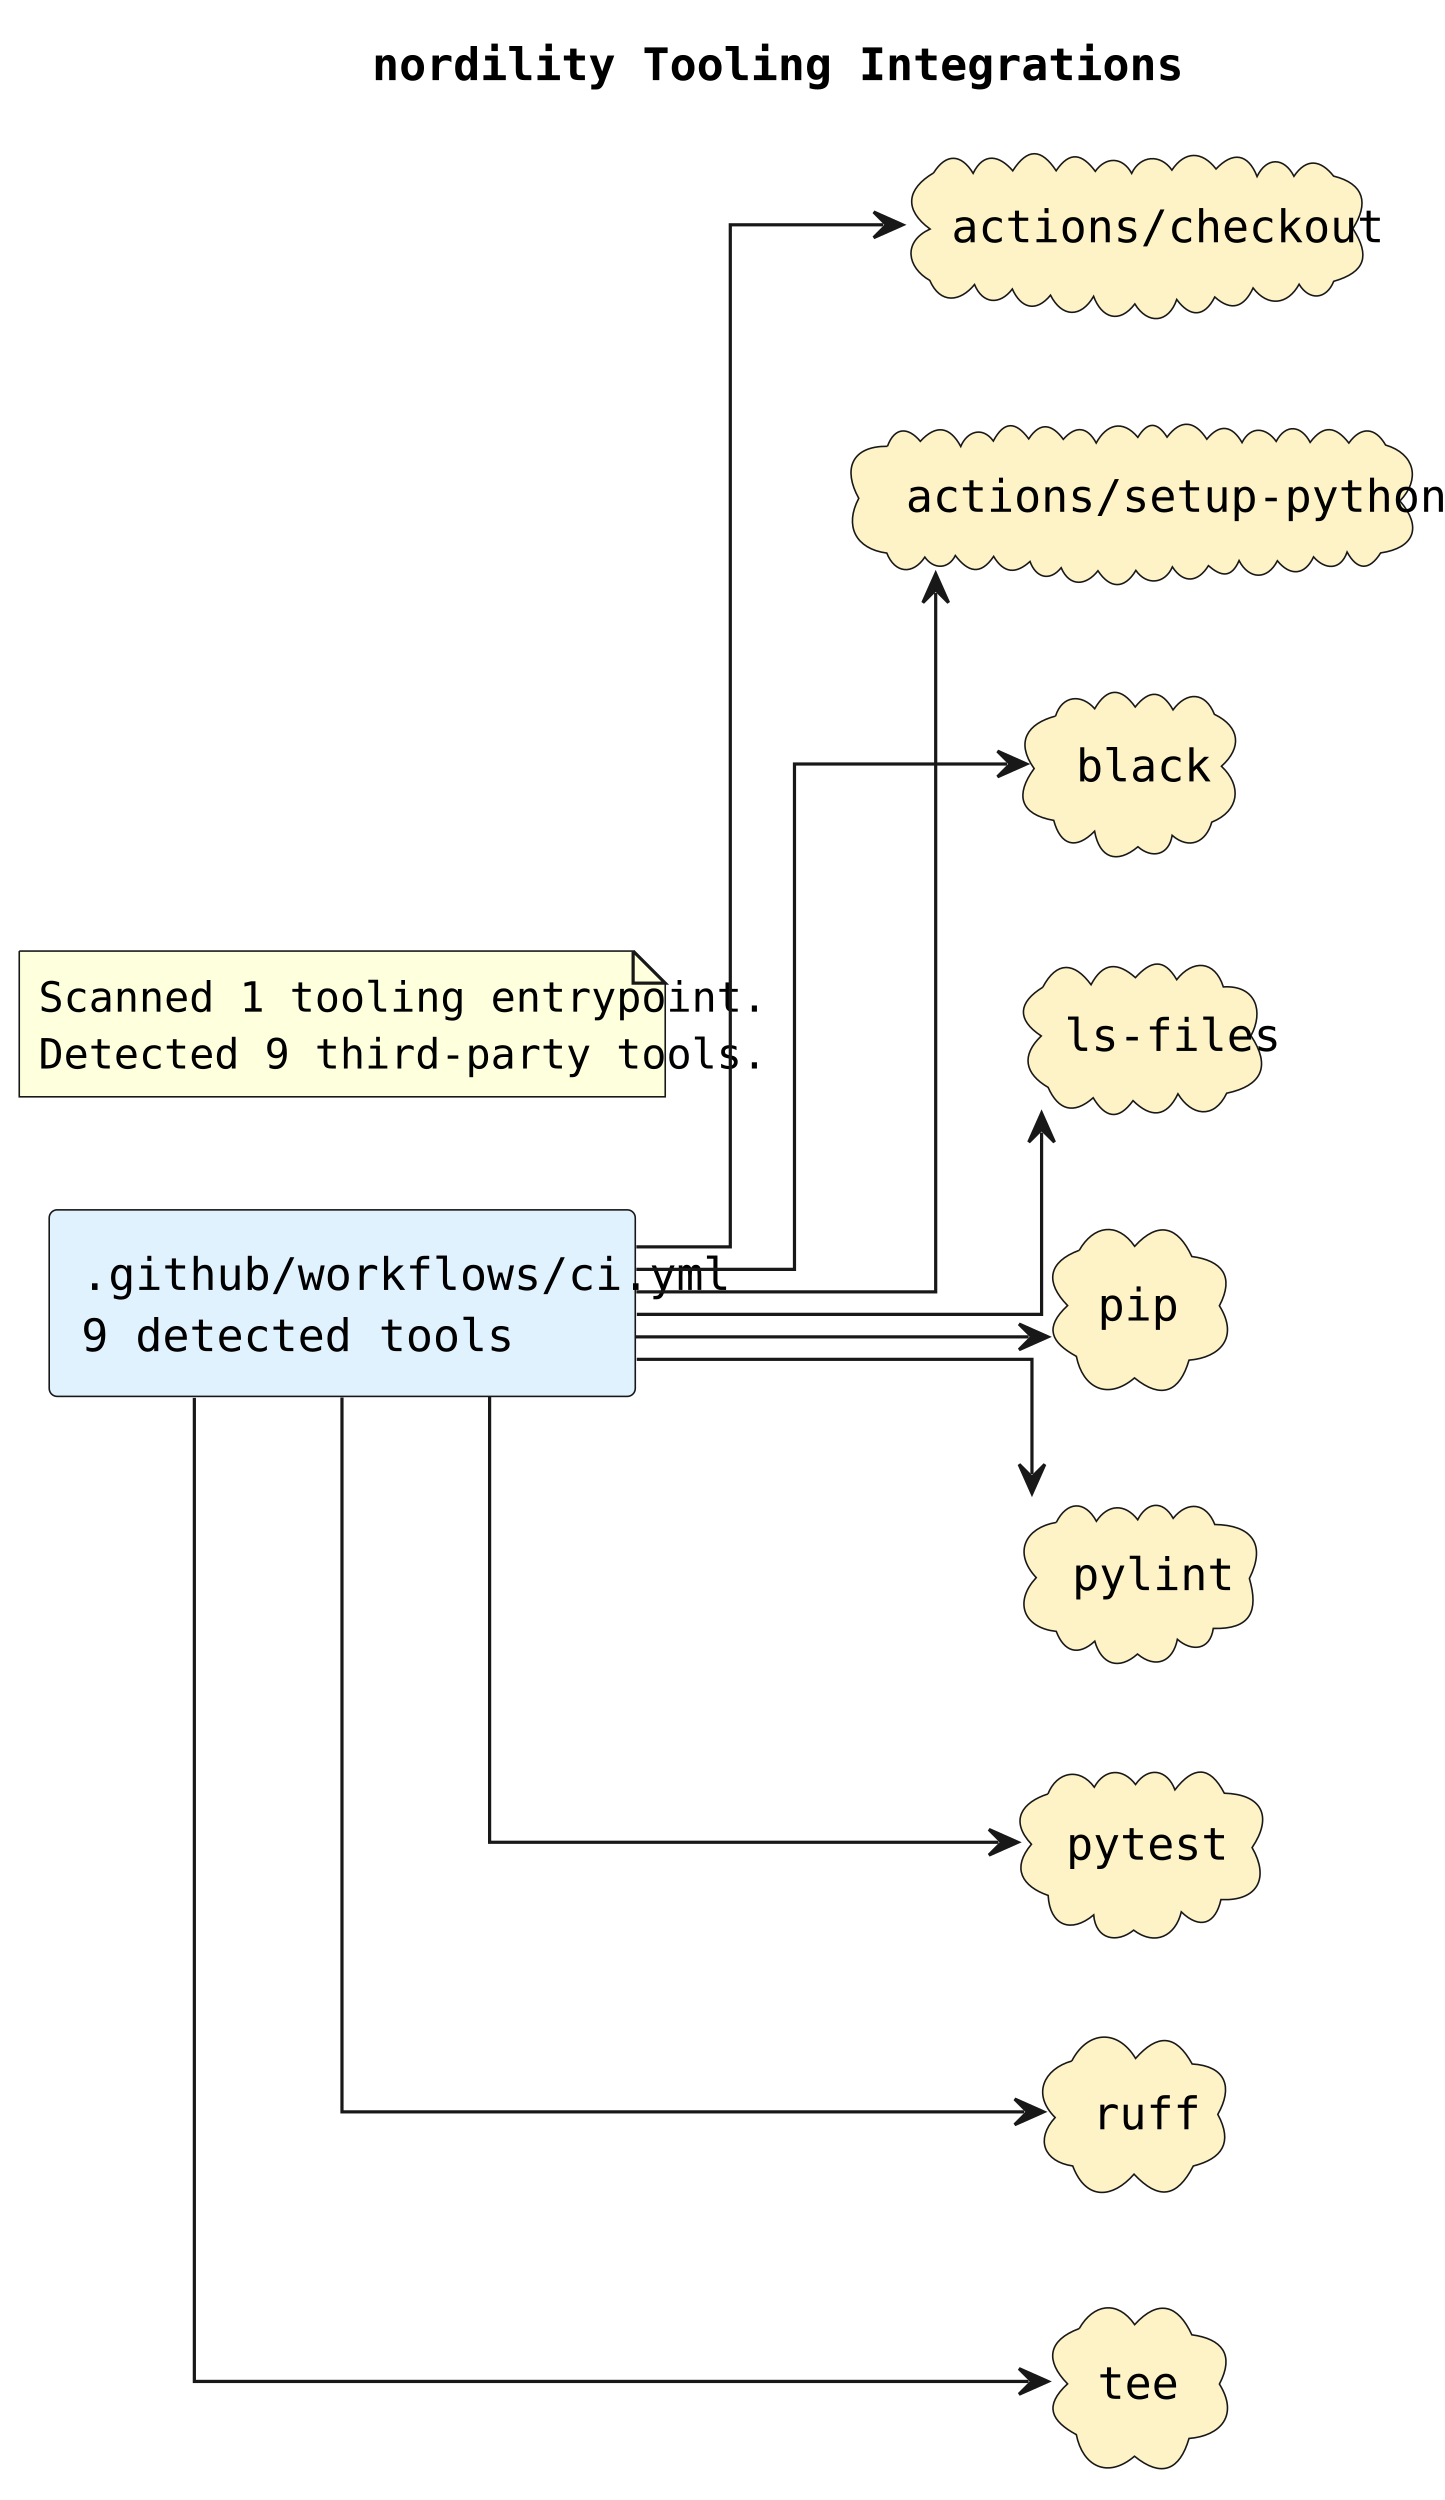
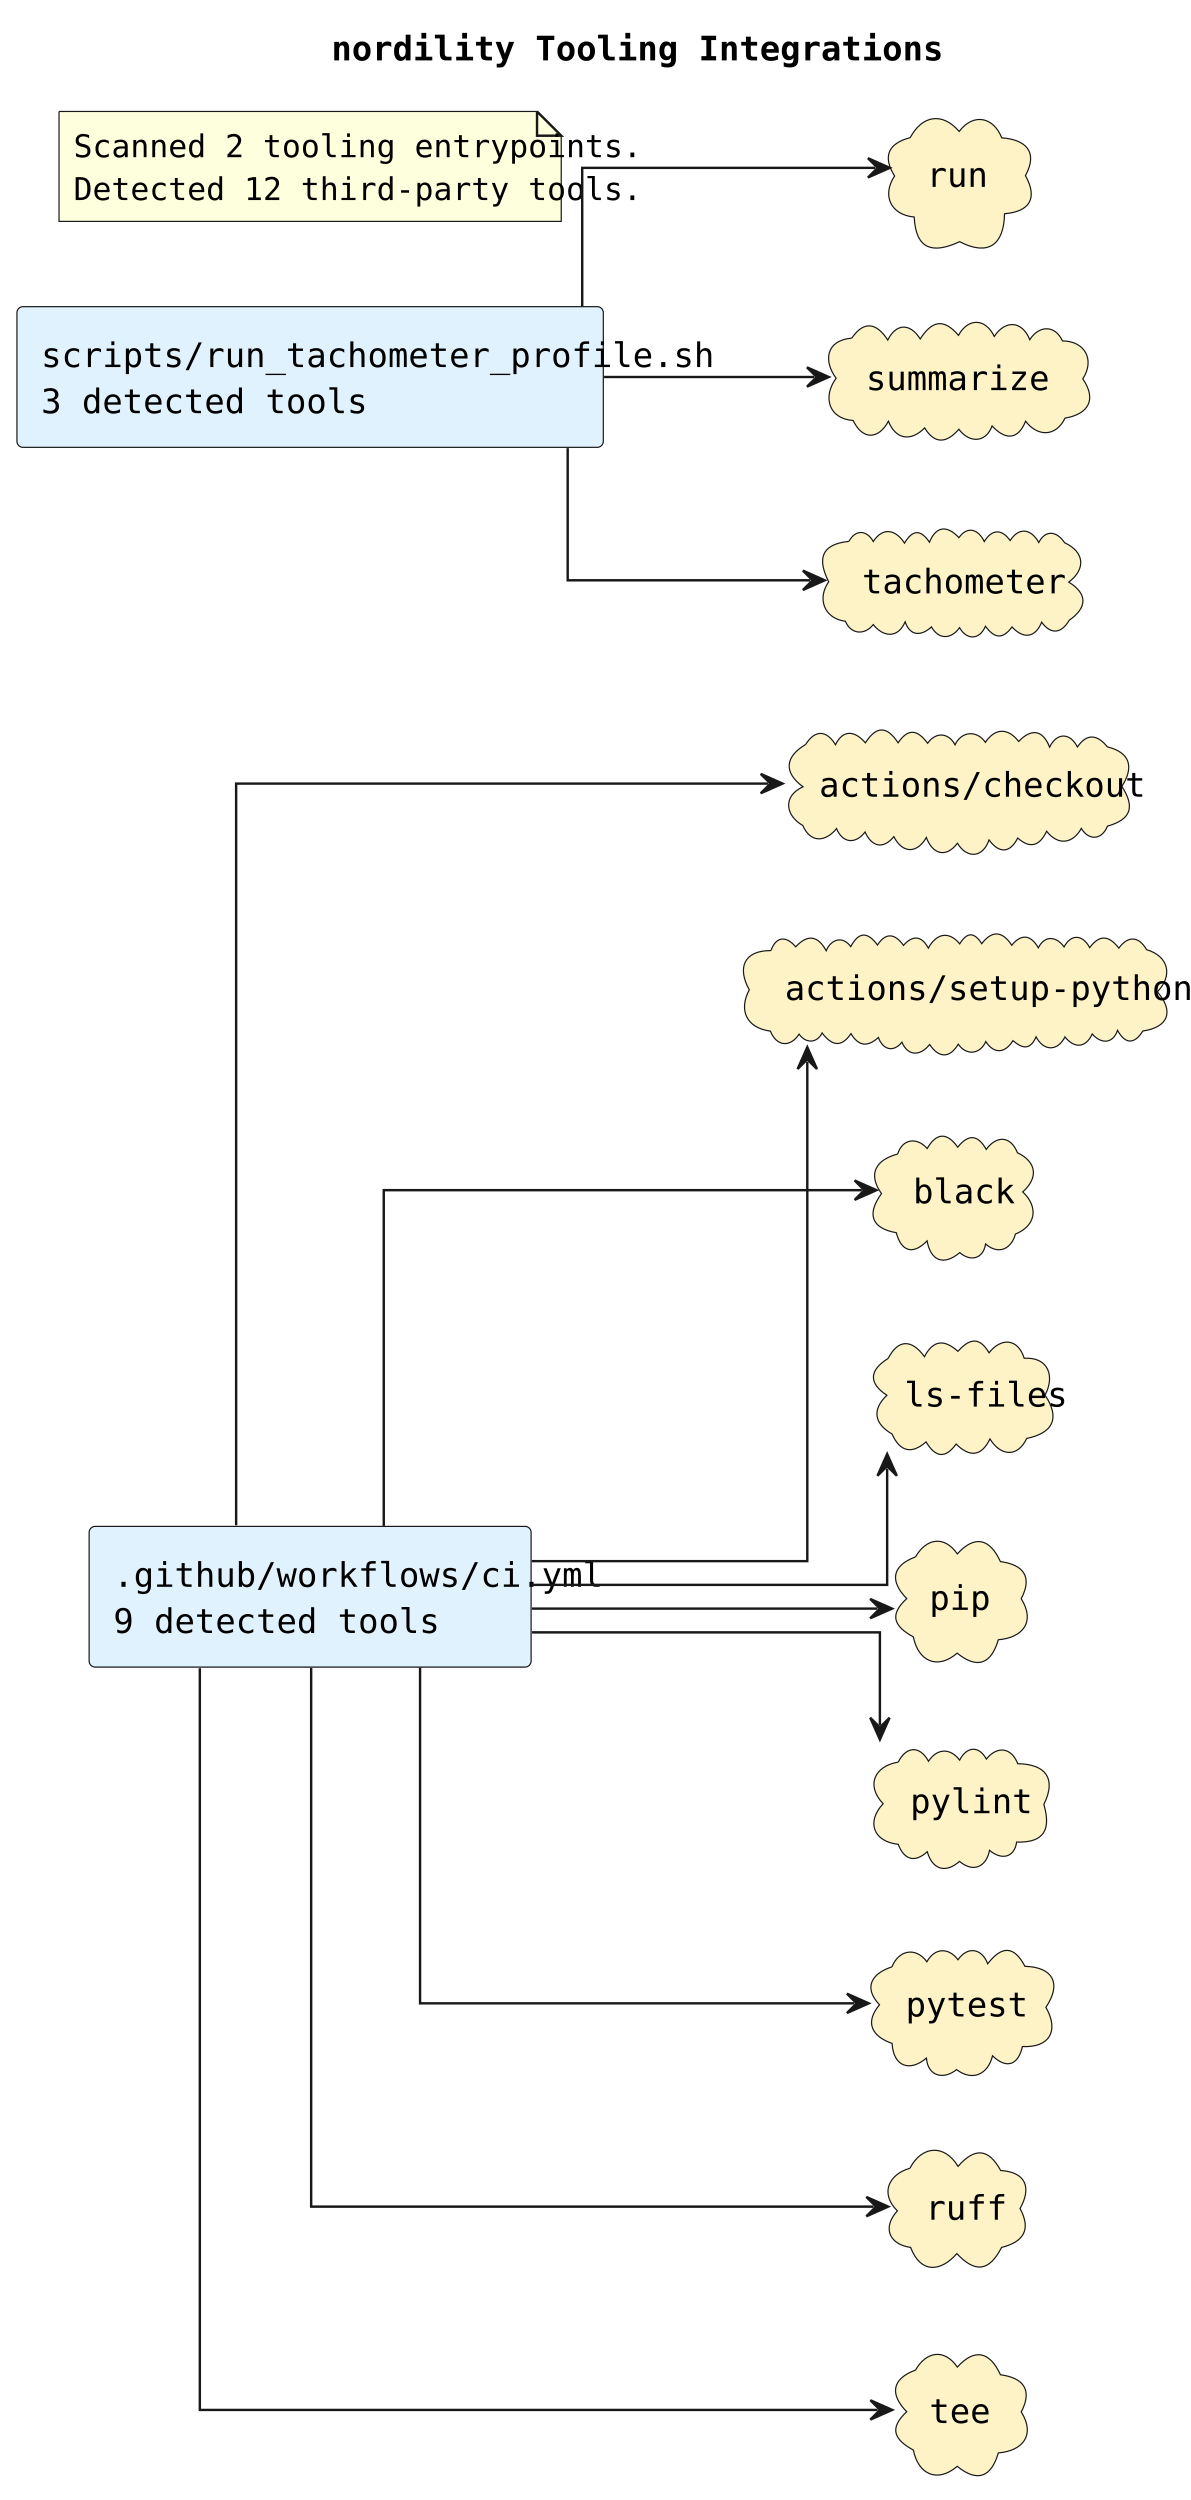
- <svg xmlns="http://www.w3.org/2000/svg" contentStyleType="text/css" data-diagram-type="DESCRIPTION" height="779px" preserveAspectRatio="none" style="width:450px;height:779px;background:#FFFFFF;" version="1.1" viewBox="0 0 450 779" width="450px" zoomAndPan="magnify">
+ <svg xmlns="http://www.w3.org/2000/svg" contentStyleType="text/css" data-diagram-type="DESCRIPTION" height="1033px" preserveAspectRatio="none" style="width:492px;height:1033px;background:#FFFFFF;" version="1.1" viewBox="0 0 492 1033" width="492px" zoomAndPan="magnify">
  <defs />
  <g>
    <g class="title" data-source-line="1">
-       <text fill="#000000" font-family="Monospace" font-size="14" font-weight="bold" lengthAdjust="spacing" textLength="204.371" x="115.934" y="24.966">nordility Tooling Integrations</text>
+       <text fill="#000000" font-family="Monospace" font-size="14" font-weight="bold" lengthAdjust="spacing" textLength="204.371" x="136.939" y="24.966">nordility Tooling Integrations</text>
    </g>
    <g class="entity" data-qualified-name="source_github_workflows_ci_yml" data-source-line="7" id="ent0002">
-       <rect fill="#E0F2FE" height="58.136" rx="2.5" ry="2.5" style="stroke:#181818;stroke-width:0.5;" width="182.623" x="15.33" y="376.985" />
-       <text fill="#000000" font-family="Monospace" font-size="14" lengthAdjust="spacing" textLength="162.623" x="25.33" y="401.95">.github/workflows/ci.yml</text>
-       <text fill="#000000" font-family="Monospace" font-size="14" lengthAdjust="spacing" textLength="105.336" x="25.33" y="421.018">9 detected tools</text>
+       <rect fill="#E0F2FE" height="58.136" rx="2.5" ry="2.5" style="stroke:#181818;stroke-width:0.5;" width="182.623" x="36.83" y="630.708" />
+       <text fill="#000000" font-family="Monospace" font-size="14" lengthAdjust="spacing" textLength="162.623" x="46.83" y="655.674">.github/workflows/ci.yml</text>
+       <text fill="#000000" font-family="Monospace" font-size="14" lengthAdjust="spacing" textLength="105.336" x="46.83" y="674.742">9 detected tools</text>
    </g>
-     <g class="entity" data-qualified-name="tool_actions_checkout" data-source-line="8" id="ent0003">
-       <path d="M290.902,53.88 C294.754,47.721 299.497,47.862 303.226,54.003 C306.532,47.24 311.533,48.489 315.572,53.215 C320.192,46.068 324.453,46.193 329.094,53.196 C333.369,46.912 337.201,47.9 341.297,53.381 C344.629,48.695 349.842,48.849 352.623,54.015 C355.321,48.357 361.587,47.865 365.164,52.993 C369.244,46.955 374.542,47.015 378.915,52.647 C384.09,47.211 388.851,47.712 391.702,54.985 C394.673,48.861 400.153,48.945 403.192,54.921 C407.16,49.087 411.544,49.844 415.554,54.874 C425.236,57.284 426.546,63.443 421.548,71.232 C426.993,79.689 425.528,84.792 415.585,87.665 C413.337,93.337 407.977,93.808 404.801,88.584 C401.214,95.094 395.052,95.683 390.461,89.74 C387.728,95.643 383.757,97.258 378.527,92.547 C375.246,99.051 370.75,98.876 366.67,93.334 C364.142,100.773 357.624,101.24 353.616,94.718 C348.713,101.116 343.254,99.04 340.767,92.346 C336.831,99.124 330.909,98.969 327.338,91.99 C322.803,97.508 318.115,96.029 315.442,90.062 C311.564,95.18 306.205,94.802 303.661,88.666 C299.2,94.129 292.979,94.865 289.717,87.375 C282.619,83.324 281.218,75.341 289.799,71.369 C281.556,65.341 282.503,58.859 290.902,53.88" fill="#FEF3C7" style="stroke:#181818;stroke-width:0.5;" />
-       <text fill="#000000" font-family="Monospace" font-size="14" lengthAdjust="spacing" textLength="111.916" x="296.47" y="75.481">actions/checkout</text>
+     <g class="entity" data-qualified-name="source_scripts_run_tachometer_profile_sh" data-source-line="8" id="ent0003">
+       <rect fill="#E0F2FE" height="58.136" rx="2.5" ry="2.5" style="stroke:#181818;stroke-width:0.5;" width="242.291" x="7" y="126.708" />
+       <text fill="#000000" font-family="Monospace" font-size="14" lengthAdjust="spacing" textLength="222.291" x="17" y="151.674">scripts/run_tachometer_profile.sh</text>
+       <text fill="#000000" font-family="Monospace" font-size="14" lengthAdjust="spacing" textLength="105.336" x="17" y="170.742">3 detected tools</text>
    </g>
-     <g class="entity" data-qualified-name="tool_actions_setup_python" data-source-line="9" id="ent0004">
-       <path d="M276.529,139.065 C278.742,133.01 282.955,132.949 286.774,137.516 C291.638,132.186 295.977,132.835 299.37,139.112 C301.266,134.523 306.064,132.669 309.52,137.416 C312.879,131.124 316.487,131.231 320.555,136.754 C324.135,131.268 327.873,132.166 331.323,136.892 C335.161,132.55 338.8,132.879 341.576,138.038 C344.751,132.234 349.808,130.581 354.55,136.27 C357.596,131.299 360.534,131.358 363.655,136.201 C367.988,130.458 372.316,131.099 376.045,136.851 C380.088,131.914 383.957,132.578 387.019,137.901 C389.787,132.528 394.55,133.204 397.66,137.527 C400.71,131.883 405.512,132.598 408.243,137.838 C412.467,132.195 416.267,132.879 420.304,138.048 C424.095,132.777 428.547,133.091 431.748,138.671 C440.893,141.373 442.724,149.396 436.204,156.102 C443.239,164.197 440.792,170.735 430.201,172.299 C426.719,177.89 422.941,177.818 419.757,172.026 C417.712,177.902 412.773,177.525 409.306,173.532 C406.559,179.394 401.931,179.546 398.034,174.749 C394.913,180.864 389.163,180.6 386.094,174.697 C383.671,180.263 380.442,179.642 376.543,176.274 C373.389,181.407 368.829,182.043 365.317,176.655 C362.942,182.037 357.282,182.511 353.933,177.749 C350.352,183.772 345.808,183.446 342.121,177.857 C338.546,182.435 333.353,183.124 330.657,176.923 C327.007,181.407 322.702,179.895 320.955,174.962 C316.503,178.993 312.772,178.657 309.618,173.381 C305.482,179.49 301.568,178.186 297.688,173.107 C295.461,177.533 290.832,177.4 288.179,173.6 C284.405,179.275 278.825,178.662 276.326,172.34 C266.589,171.054 263.019,163.886 267.591,155.276 C262.628,146.359 265.157,138.975 276.529,139.065" fill="#FEF3C7" style="stroke:#181818;stroke-width:0.5;" />
-       <text fill="#000000" font-family="Monospace" font-size="14" lengthAdjust="spacing" textLength="140.28" x="282.28" y="159.481">actions/setup-python</text>
+     <g class="entity" data-qualified-name="tool_actions_checkout" data-source-line="9" id="ent0004">
+       <path d="M332.902,307.604 C336.754,301.445 341.497,301.585 345.226,307.726 C348.532,300.963 353.533,302.212 357.572,306.939 C362.192,299.791 366.453,299.916 371.094,306.919 C375.369,300.636 379.201,301.624 383.297,307.104 C386.629,302.419 391.842,302.572 394.623,307.738 C397.321,302.08 403.587,301.589 407.164,306.716 C411.244,300.679 416.542,300.738 420.915,306.37 C426.09,300.935 430.851,301.435 433.702,308.709 C436.673,302.584 442.153,302.669 445.192,308.644 C449.16,302.811 453.544,303.568 457.554,308.597 C467.236,311.007 468.546,317.167 463.548,324.955 C468.993,333.412 467.528,338.515 457.585,341.389 C455.337,347.06 449.977,347.531 446.801,342.307 C443.214,348.817 437.052,349.407 432.461,343.464 C429.728,349.366 425.757,350.981 420.527,346.271 C417.246,352.775 412.75,352.599 408.67,347.057 C406.142,354.497 399.624,354.963 395.616,348.441 C390.713,354.839 385.254,352.763 382.767,346.07 C378.831,352.848 372.909,352.692 369.338,345.713 C364.803,351.231 360.115,349.753 357.442,343.786 C353.564,348.903 348.205,348.525 345.661,342.39 C341.2,347.853 334.979,348.589 331.717,341.099 C324.619,337.047 323.218,329.064 331.799,325.093 C323.556,319.065 324.503,312.582 332.902,307.604" fill="#FEF3C7" style="stroke:#181818;stroke-width:0.5;" />
+       <text fill="#000000" font-family="Monospace" font-size="14" lengthAdjust="spacing" textLength="111.916" x="338.47" y="329.204">actions/checkout</text>
    </g>
-     <g class="entity" data-qualified-name="tool_black" data-source-line="10" id="ent0005">
-       <path d="M328.911,223.13 C330.933,216.636 336.978,216.116 341.107,220.838 C344.978,214.213 349.305,214.067 353.732,220.291 C358.142,214.796 361.992,215.013 365.516,221.185 C369.761,215.427 375.554,215.47 378.409,222.578 C386.402,226.44 387.123,232.941 380.6,238.767 C387.112,244.885 386.231,252.696 377.582,256.186 C375.855,262.423 370.596,264.927 365.245,260.302 C364.249,266.559 358.937,267.666 354.584,263.857 C348.039,269.344 342.623,267.467 341.071,259.017 C335.276,264.918 330.473,263.529 328.344,255.635 C317.724,253.76 316.238,247.642 322.235,239.483 C316.318,231.157 320.111,225.447 328.911,223.13" fill="#FEF3C7" style="stroke:#181818;stroke-width:0.5;" />
-       <text fill="#000000" font-family="Monospace" font-size="14" lengthAdjust="spacing" textLength="34.272" x="335.29" y="243.481">black</text>
+     <g class="entity" data-qualified-name="tool_actions_setup_python" data-source-line="10" id="ent0005">
+       <path d="M318.539,392.789 C320.752,386.734 324.965,386.672 328.784,391.24 C333.648,385.91 337.987,386.559 341.38,392.836 C343.276,388.246 348.074,386.392 351.53,391.14 C354.889,384.847 358.497,384.954 362.565,390.478 C366.145,384.991 369.883,385.889 373.333,390.615 C377.171,386.274 380.81,386.602 383.586,391.762 C386.761,385.957 391.818,384.305 396.56,389.994 C399.606,385.023 402.544,385.081 405.665,389.924 C409.998,384.181 414.326,384.822 418.055,390.575 C422.098,385.637 425.967,386.301 429.029,391.624 C431.797,386.251 436.56,386.928 439.67,391.25 C442.72,385.606 447.522,386.321 450.252,391.561 C454.477,385.919 458.277,386.602 462.314,391.771 C466.105,386.501 470.557,386.814 473.758,392.394 C482.903,395.096 484.734,403.119 478.214,409.825 C485.249,417.921 482.802,424.459 472.211,426.023 C468.729,431.613 464.951,431.541 461.767,425.75 C459.722,431.625 454.783,431.249 451.316,427.255 C448.569,433.118 443.941,433.269 440.044,428.472 C436.923,434.588 431.173,434.323 428.104,428.42 C425.68,433.986 422.452,433.365 418.553,429.997 C415.399,435.13 410.839,435.766 407.327,430.379 C404.952,435.761 399.292,436.235 395.943,431.472 C392.362,437.496 387.818,437.169 384.131,431.58 C380.556,436.159 375.363,436.848 372.667,430.646 C369.017,435.13 364.712,433.619 362.965,428.686 C358.513,432.716 354.782,432.38 351.628,427.105 C347.492,433.214 343.578,431.91 339.698,426.831 C337.471,431.257 332.842,431.123 330.189,427.323 C326.415,432.999 320.835,432.385 318.336,426.063 C308.599,424.777 305.029,417.61 309.601,408.999 C304.639,400.083 307.167,392.698 318.539,392.789" fill="#FEF3C7" style="stroke:#181818;stroke-width:0.5;" />
+       <text fill="#000000" font-family="Monospace" font-size="14" lengthAdjust="spacing" textLength="140.28" x="324.29" y="413.204">actions/setup-python</text>
    </g>
-     <g class="entity" data-qualified-name="tool_ls_files" data-source-line="11" id="ent0006">
-       <path d="M324.92,307.636 C329.301,299.338 334.76,299.756 339.966,306.828 C343.683,299.864 348.174,299.64 353.795,304.623 C358.497,299.514 362.551,298.267 366.662,305.253 C371.607,298.948 378.543,299.112 381.195,307.518 C391.452,306.913 393.863,315.224 389.796,322.721 C396.157,332.302 393.158,338.353 382.237,340.647 C378.273,348.952 371.209,347.666 367.046,340.846 C363.446,348.283 358.6,348.411 353.052,342.964 C348.421,349.384 344.365,348.268 340.638,342.074 C334.555,347.419 329.769,345.97 326.584,338.816 C319.284,334.563 318.124,328.876 324.449,322.806 C316.615,317.669 317.337,312.294 324.92,307.636" fill="#FEF3C7" style="stroke:#181818;stroke-width:0.5;" />
-       <text fill="#000000" font-family="Monospace" font-size="14" lengthAdjust="spacing" textLength="41.468" x="331.69" y="327.481">ls-files</text>
+     <g class="entity" data-qualified-name="tool_black" data-source-line="11" id="ent0006">
+       <path d="M370.911,476.853 C372.933,470.359 378.978,469.839 383.107,474.561 C386.978,467.936 391.305,467.791 395.732,474.014 C400.142,468.519 403.992,468.736 407.516,474.909 C411.761,469.15 417.554,469.194 420.409,476.302 C428.402,480.163 429.123,486.665 422.6,492.491 C429.112,498.608 428.231,506.419 419.582,509.909 C417.855,516.146 412.596,518.65 407.245,514.025 C406.249,520.283 400.937,521.389 396.584,517.581 C390.039,523.067 384.623,521.19 383.071,512.74 C377.276,518.641 372.473,517.253 370.344,509.358 C359.724,507.483 358.238,501.366 364.235,493.206 C358.318,484.88 362.111,479.171 370.911,476.853" fill="#FEF3C7" style="stroke:#181818;stroke-width:0.5;" />
+       <text fill="#000000" font-family="Monospace" font-size="14" lengthAdjust="spacing" textLength="34.272" x="377.29" y="497.204">black</text>
    </g>
-     <g class="entity" data-qualified-name="tool_pip" data-source-line="12" id="ent0007">
-       <path d="M336.301,389.583 C340.646,381.955 348.111,380.493 353.565,388.345 C360.973,380.231 367.082,382.179 371.37,391.526 C380.742,392.778 384.802,397.671 379.967,406.878 C386.058,416.605 380.384,423.029 370.496,423.826 C367.586,433.802 361.895,436.169 353.513,429.364 C345.197,436.476 337.383,432.573 335.395,422.638 C327.582,418.36 325.15,413.738 332.659,406.811 C325.591,399.592 326.476,393.229 336.301,389.583" fill="#FEF3C7" style="stroke:#181818;stroke-width:0.5;" />
-       <text fill="#000000" font-family="Monospace" font-size="14" lengthAdjust="spacing" textLength="20.832" x="342.01" y="411.481">pip</text>
+     <g class="entity" data-qualified-name="tool_ls_files" data-source-line="12" id="ent0007">
+       <path d="M366.93,561.359 C371.311,553.062 376.771,553.479 381.976,560.551 C385.692,553.587 390.184,553.363 395.805,558.347 C400.507,553.238 404.561,551.991 408.672,558.976 C413.617,552.671 420.553,552.835 423.205,561.241 C433.462,560.636 435.873,568.947 431.806,576.445 C438.167,586.025 435.168,592.077 424.247,594.37 C420.283,602.675 413.219,601.389 409.055,594.57 C405.456,602.006 400.61,602.134 395.062,596.687 C390.43,603.108 386.375,601.991 382.648,595.797 C376.565,601.142 371.779,599.693 368.594,592.539 C361.294,588.286 360.134,582.599 366.459,576.529 C358.625,571.392 359.346,566.018 366.93,561.359" fill="#FEF3C7" style="stroke:#181818;stroke-width:0.5;" />
+       <text fill="#000000" font-family="Monospace" font-size="14" lengthAdjust="spacing" textLength="41.468" x="373.7" y="581.204">ls-files</text>
    </g>
-     <g class="entity" data-qualified-name="tool_pylint" data-source-line="13" id="ent0008">
-       <path d="M329.137,474.381 C332.391,467.829 337.995,467.358 341.638,474.013 C345.237,468.663 350.534,468.383 354.51,473.55 C357.318,468.084 362.294,467.251 365.56,473.103 C370.049,467.582 375.878,468.236 378.529,475.037 C389.859,475.201 394.724,480.962 389.31,491.858 C392.272,502.07 389.702,507.757 378.066,507.425 C377.05,514.441 371.177,514.648 366.875,510.813 C365.485,517.781 360.173,520.17 354.448,515.405 C348.604,520.572 343.23,518.689 341.132,511.4 C335.919,516.198 331.525,514.65 329.136,508.349 C318.889,507.236 315.823,499.15 322.89,491.587 C315.584,483.795 319.467,476.009 329.137,474.381" fill="#FEF3C7" style="stroke:#181818;stroke-width:0.5;" />
-       <text fill="#000000" font-family="Monospace" font-size="14" lengthAdjust="spacing" textLength="36.68" x="334.08" y="495.481">pylint</text>
+     <g class="entity" data-qualified-name="tool_pip" data-source-line="13" id="ent0008">
+       <path d="M378.301,643.307 C382.646,635.679 390.111,634.216 395.565,642.069 C402.973,633.955 409.082,635.902 413.37,645.249 C422.742,646.501 426.802,651.394 421.967,660.601 C428.058,670.328 422.384,676.752 412.496,677.55 C409.586,687.525 403.895,689.893 395.513,683.087 C387.197,690.2 379.383,686.297 377.395,676.362 C369.582,672.083 367.15,667.461 374.659,660.534 C367.591,653.316 368.476,646.953 378.301,643.307" fill="#FEF3C7" style="stroke:#181818;stroke-width:0.5;" />
+       <text fill="#000000" font-family="Monospace" font-size="14" lengthAdjust="spacing" textLength="20.832" x="384.01" y="665.204">pip</text>
    </g>
-     <g class="entity" data-qualified-name="tool_pytest" data-source-line="14" id="ent0009">
-       <path d="M326.539,559 C329.255,552.122 336.312,550.518 340.977,556.872 C344.207,551.083 349.894,550.842 353.832,556.044 C357.859,550.274 363.72,551.354 366.109,557.703 C371.797,550.359 376.916,549.973 381.494,558.761 C393.277,559.092 396.712,566.01 390.151,575.711 C395.675,585.281 391.825,592.462 380.449,591.912 C378.743,599.554 373.919,601.363 368.098,595.745 C366.271,603.344 359.915,606.468 353.247,601.439 C348.062,605.661 341.422,604.421 340.785,596.696 C333.687,602.655 327.123,599.999 326.601,590.616 C318.493,587.823 315.058,582.17 321.397,574.664 C314.398,567.206 318.571,561.545 326.539,559" fill="#FEF3C7" style="stroke:#181818;stroke-width:0.5;" />
-       <text fill="#000000" font-family="Monospace" font-size="14" lengthAdjust="spacing" textLength="40.46" x="332.19" y="579.481">pytest</text>
+     <g class="entity" data-qualified-name="tool_pylint" data-source-line="14" id="ent0009">
+       <path d="M371.147,728.105 C374.401,721.552 380.005,721.081 383.648,727.736 C387.247,722.387 392.544,722.106 396.521,727.273 C399.329,721.808 404.304,720.975 407.57,726.826 C412.059,721.305 417.888,721.96 420.538,728.76 C431.869,728.924 436.734,734.685 431.32,745.582 C434.282,755.794 431.712,761.481 420.076,761.148 C419.06,768.164 413.187,768.371 408.885,764.537 C407.495,771.504 402.183,773.894 396.458,769.128 C390.614,774.295 385.24,772.413 383.142,765.124 C377.929,769.922 373.535,768.374 371.146,762.072 C360.899,760.959 357.833,752.874 364.9,745.31 C357.594,737.518 361.477,729.732 371.147,728.105" fill="#FEF3C7" style="stroke:#181818;stroke-width:0.5;" />
+       <text fill="#000000" font-family="Monospace" font-size="14" lengthAdjust="spacing" textLength="36.68" x="376.09" y="749.204">pylint</text>
    </g>
-     <g class="entity" data-qualified-name="tool_ruff" data-source-line="15" id="ent0010">
-       <path d="M333.973,642.202 C338.843,632.803 348.226,632.07 353.846,641.406 C360.655,633.713 366.337,633.748 371.475,643.13 C382.031,643.78 384.282,650.374 379.466,658.841 C384.243,667.671 380.84,672.635 371.834,674.924 C366.691,684.879 361.001,685.582 353.363,677.475 C346.714,685.065 338.428,685.864 334.262,674.916 C325.258,673.609 322.536,666.65 328.779,659.809 C321.459,652.578 325.225,644.693 333.973,642.202" fill="#FEF3C7" style="stroke:#181818;stroke-width:0.5;" />
-       <text fill="#000000" font-family="Monospace" font-size="14" lengthAdjust="spacing" textLength="24.066" x="340.39" y="663.481">ruff</text>
+     <g class="entity" data-qualified-name="tool_pytest" data-source-line="15" id="ent0010">
+       <path d="M368.549,812.723 C371.264,805.845 378.322,804.241 382.987,810.596 C386.216,804.806 391.904,804.565 395.842,809.767 C399.869,803.997 405.73,805.077 408.119,811.426 C413.807,804.082 418.926,803.697 423.504,812.484 C435.288,812.815 438.722,819.734 432.161,829.434 C437.685,839.005 433.835,846.185 422.459,845.636 C420.753,853.277 415.929,855.086 410.108,849.468 C408.281,857.068 401.925,860.192 395.257,855.162 C390.072,859.384 383.432,858.144 382.795,850.419 C375.697,856.378 369.133,853.722 368.611,844.34 C360.503,841.546 357.068,835.894 363.407,828.388 C356.408,820.929 360.581,815.269 368.549,812.723" fill="#FEF3C7" style="stroke:#181818;stroke-width:0.5;" />
+       <text fill="#000000" font-family="Monospace" font-size="14" lengthAdjust="spacing" textLength="40.46" x="374.2" y="833.204">pytest</text>
    </g>
-     <g class="entity" data-qualified-name="tool_tee" data-source-line="16" id="ent0011">
-       <path d="M336.291,725.583 C340.637,717.952 348.106,716.489 353.562,724.345 C360.972,716.228 367.084,718.176 371.375,727.526 C380.746,728.778 384.806,733.671 379.971,742.878 C386.062,752.605 380.388,759.029 370.5,759.826 C367.588,769.805 361.894,772.173 353.51,765.364 C345.192,772.48 337.375,768.576 335.385,758.638 C327.572,754.36 325.14,749.737 332.649,742.811 C325.581,735.592 326.466,729.229 336.291,725.583" fill="#FEF3C7" style="stroke:#181818;stroke-width:0.5;" />
-       <text fill="#000000" font-family="Monospace" font-size="14" lengthAdjust="spacing" textLength="20.846" x="342" y="747.481">tee</text>
+     <g class="entity" data-qualified-name="tool_ruff" data-source-line="16" id="ent0011">
+       <path d="M375.983,895.925 C380.853,886.526 390.236,885.794 395.856,895.13 C402.665,887.437 408.346,887.471 413.485,896.854 C424.041,897.503 426.292,904.097 421.476,912.564 C426.253,921.394 422.85,926.359 413.844,928.647 C408.701,938.602 403.011,939.306 395.373,931.199 C388.724,938.788 380.438,939.587 376.272,928.64 C367.268,927.332 364.546,920.374 370.789,913.532 C363.469,906.301 367.235,898.416 375.983,895.925" fill="#FEF3C7" style="stroke:#181818;stroke-width:0.5;" />
+       <text fill="#000000" font-family="Monospace" font-size="14" lengthAdjust="spacing" textLength="24.066" x="382.4" y="917.204">ruff</text>
    </g>
-     <g class="entity" data-qualified-name="toolingGraphSummary" data-source-line="27" id="ent0021">
-       <path d="M6,296.345 L6,341.757 L207.284,341.757 L207.284,306.345 L197.284,296.345 L6,296.345" fill="#FEFFDD" style="stroke:#181818;stroke-width:0.5;" />
-       <path d="M197.284,296.345 L197.284,306.345 L207.284,306.345 L197.284,296.345" fill="#FEFFDD" style="stroke:#181818;stroke-width:1;" />
-       <text fill="#000000" font-family="Monospace" font-size="13" lengthAdjust="spacing" textLength="180.284" x="12" y="315.242">Scanned 1 tooling entrypoint.</text>
-       <text fill="#000000" font-family="Monospace" font-size="13" lengthAdjust="spacing" textLength="171.782" x="12" y="332.948">Detected 9 third-party tools.</text>
+     <g class="entity" data-qualified-name="tool_run" data-source-line="17" id="ent0012">
+       <path d="M376.1,56.871 C380.972,47.729 389.275,46.13 396.335,54.314 C402.199,46.55 410.524,48.288 413.923,56.953 C423.512,57.661 429.202,62.414 423.714,72.574 C428.949,82.02 425.447,87.44 415.073,88.323 C414.835,101.047 408.503,106.042 396.51,99.871 C385.603,104.904 378.441,103.418 377.74,89.67 C368.079,88.836 364.291,80.744 369.644,72.733 C364.589,64.606 367.005,59.238 376.1,56.871" fill="#FEF3C7" style="stroke:#181818;stroke-width:0.5;" />
+       <text fill="#000000" font-family="Monospace" font-size="14" lengthAdjust="spacing" textLength="23.086" x="382.89" y="77.204">run</text>
    </g>
-     <g class="link" data-entity-1="ent0002" data-entity-2="ent0003" data-link-type="dependency" data-source-line="17" id="lnk12">
-       <path d="M198.29,388.525 C215.16,388.525 227.56,388.525 227.56,388.525 C227.56,388.525 227.56,70.055 227.56,70.055 C227.56,70.055 247.2,70.055 275.24,70.055" fill="none" id="source_github_workflows_ci_yml-to-tool_actions_checkout" style="stroke:#181818;stroke-width:1;" />
-       <polygon fill="#181818" points="281.24,70.055,272.24,66.055,276.24,70.055,272.24,74.055,281.24,70.055" style="stroke:#181818;stroke-width:1;" />
+     <g class="entity" data-qualified-name="tool_summarize" data-source-line="18" id="ent0013">
+       <path d="M351.966,139.708 C357.161,132.088 362.398,133.662 366.825,140.496 C370.442,133.345 376.149,133.579 380.23,140.039 C385.064,132.575 389.831,131.305 396.036,138.567 C400.097,131.2 407.197,131.466 410.821,139.001 C415.405,132.141 422.296,132.418 425.512,140.359 C429.149,134.545 435.849,133.982 439.012,140.863 C448.379,140.934 452.489,148.751 447.399,156.551 C453.344,165.164 449.671,171.167 440.076,172.759 C436.294,180.611 428.704,180.518 423.786,174.052 C420.48,182.169 415.198,181.66 409.94,176.017 C407.147,183.397 400.264,182.885 396.205,177.366 C391.376,182.943 386.406,183.922 382.068,176.818 C376.51,182.486 370.189,181.795 367.092,174.066 C362.902,181.786 356.412,181.826 352.538,173.775 C341.978,172.92 340.045,163.618 345.487,156.304 C340.173,149.121 341.239,140.63 351.966,139.708" fill="#FEF3C7" style="stroke:#181818;stroke-width:0.5;" />
+       <text fill="#000000" font-family="Monospace" font-size="14" lengthAdjust="spacing" textLength="73.262" x="357.8" y="161.204">summarize</text>
    </g>
-     <g class="link" data-entity-1="ent0002" data-entity-2="ent0004" data-link-type="dependency" data-source-line="18" id="lnk13">
-       <path d="M198.29,402.545 C244.79,402.545 291.56,402.545 291.56,402.545 C291.56,402.545 291.56,247.645 291.56,184.785" fill="none" id="source_github_workflows_ci_yml-to-tool_actions_setup_python" style="stroke:#181818;stroke-width:1;" />
-       <polygon fill="#181818" points="291.56,178.785,287.56,187.785,291.56,183.785,295.56,187.785,291.56,178.785" style="stroke:#181818;stroke-width:1;" />
+     <g class="entity" data-qualified-name="tool_tachometer" data-source-line="19" id="ent0014">
+       <path d="M350.777,223.691 C353.551,218.617 358.106,218.977 360.837,223.734 C364.918,217.509 370.266,218.935 373.723,224.421 C377.041,218.934 380.296,218.508 384.038,224.024 C386.929,217.119 391.482,217.081 396.216,222.149 C400.031,216.911 404.422,219.011 406.703,223.76 C409.836,218.631 413.865,218.416 417.386,223.347 C421.227,217.506 426.131,218.628 429.198,224.152 C432.266,218.449 436.907,219.748 439.882,224.25 C448.111,228.061 448.792,235.075 441.63,240.537 C449.65,245.501 449.131,251.182 441.798,256.31 C438.616,261.712 434.329,262.453 430.401,257.1 C427.743,263.765 422.682,264.024 418.168,259.05 C414.202,264.434 410.885,263.698 407.167,258.785 C404.759,264.473 399.495,264.615 396.492,259.367 C393.082,264.103 387.985,264.52 384.869,259.033 C380.845,262.812 376.135,263.092 374.003,256.959 C371.003,263.978 364.866,263.217 360.827,258.086 C357.283,262.564 351.657,262.2 349.305,256.709 C340.498,255.56 337.543,247.314 342.419,240.391 C337.702,230.988 339.122,224.899 350.777,223.691" fill="#FEF3C7" style="stroke:#181818;stroke-width:0.5;" />
+       <text fill="#000000" font-family="Monospace" font-size="14" lengthAdjust="spacing" textLength="76.468" x="356.2" y="245.204">tachometer</text>
    </g>
-     <g class="link" data-entity-1="ent0002" data-entity-2="ent0005" data-link-type="dependency" data-source-line="19" id="lnk14">
-       <path d="M198.28,395.535 C225.19,395.535 247.56,395.535 247.56,395.535 C247.56,395.535 247.56,238.055 247.56,238.055 C247.56,238.055 283.04,238.055 313.82,238.055" fill="none" id="source_github_workflows_ci_yml-to-tool_black" style="stroke:#181818;stroke-width:1;" />
-       <polygon fill="#181818" points="319.82,238.055,310.82,234.055,314.82,238.055,310.82,242.055,319.82,238.055" style="stroke:#181818;stroke-width:1;" />
+     <g class="entity" data-qualified-name="tool_tee" data-source-line="20" id="ent0015">
+       <path d="M378.301,979.307 C382.647,971.676 390.116,970.213 395.572,978.069 C402.982,969.951 409.094,971.899 413.385,981.249 C422.756,982.501 426.816,987.394 421.981,996.601 C428.072,1006.328 422.398,1012.752 412.51,1013.55 C409.598,1023.529 403.904,1025.896 395.52,1019.087 C387.202,1026.203 379.385,1022.3 377.395,1012.362 C369.582,1008.083 367.15,1003.461 374.659,996.534 C367.591,989.316 368.476,982.953 378.301,979.307" fill="#FEF3C7" style="stroke:#181818;stroke-width:0.5;" />
+       <text fill="#000000" font-family="Monospace" font-size="14" lengthAdjust="spacing" textLength="20.846" x="384.01" y="1001.204">tee</text>
    </g>
-     <g class="link" data-entity-1="ent0002" data-entity-2="ent0006" data-link-type="dependency" data-source-line="20" id="lnk15">
-       <path d="M198.43,409.555 C257.99,409.555 324.56,409.555 324.56,409.555 C324.56,409.555 324.56,378.765 324.56,352.895" fill="none" id="source_github_workflows_ci_yml-to-tool_ls_files" style="stroke:#181818;stroke-width:1;" />
-       <polygon fill="#181818" points="324.56,346.895,320.56,355.895,324.56,351.895,328.56,355.895,324.56,346.895" style="stroke:#181818;stroke-width:1;" />
+     <g class="entity" data-qualified-name="toolingGraphSummary" data-source-line="34" id="ent0028">
+       <path d="M24.39,46.068 L24.39,91.48 L231.901,91.48 L231.901,56.068 L221.901,46.068 L24.39,46.068" fill="#FEFFDD" style="stroke:#181818;stroke-width:0.5;" />
+       <path d="M221.901,46.068 L221.901,56.068 L231.901,56.068 L221.901,46.068" fill="#FEFFDD" style="stroke:#181818;stroke-width:1;" />
+       <text fill="#000000" font-family="Monospace" font-size="13" lengthAdjust="spacing" textLength="186.511" x="30.39" y="64.965">Scanned 2 tooling entrypoints.</text>
+       <text fill="#000000" font-family="Monospace" font-size="13" lengthAdjust="spacing" textLength="179.218" x="30.39" y="82.671">Detected 12 third-party tools.</text>
    </g>
-     <g class="link" data-entity-1="ent0002" data-entity-2="ent0007" data-link-type="dependency" data-source-line="21" id="lnk16">
-       <path d="M198.16,416.565 C244.02,416.565 290.12,416.565 320.53,416.565" fill="none" id="source_github_workflows_ci_yml-to-tool_pip" style="stroke:#181818;stroke-width:1;" />
-       <polygon fill="#181818" points="326.53,416.565,317.53,412.565,321.53,416.565,317.53,420.565,326.53,416.565" style="stroke:#181818;stroke-width:1;" />
+     <g class="link" data-entity-1="ent0002" data-entity-2="ent0004" data-link-type="dependency" data-source-line="21" id="lnk16">
+       <path d="M97.57,630.248 C97.57,548.258 97.57,323.778 97.57,323.778 C97.57,323.778 229.5,323.778 317.33,323.778" fill="none" id="source_github_workflows_ci_yml-to-tool_actions_checkout" style="stroke:#181818;stroke-width:1;" />
+       <polygon fill="#181818" points="323.33,323.778,314.33,319.778,318.33,323.778,314.33,327.778,323.33,323.778" style="stroke:#181818;stroke-width:1;" />
    </g>
-     <g class="link" data-entity-1="ent0002" data-entity-2="ent0008" data-link-type="dependency" data-source-line="22" id="lnk17">
-       <path d="M198.41,423.575 C256.83,423.575 321.56,423.575 321.56,423.575 C321.56,423.575 321.56,440.395 321.56,459.295" fill="none" id="source_github_workflows_ci_yml-to-tool_pylint" style="stroke:#181818;stroke-width:1;" />
-       <polygon fill="#181818" points="321.56,465.295,325.56,456.295,321.56,460.295,317.56,456.295,321.56,465.295" style="stroke:#181818;stroke-width:1;" />
+     <g class="link" data-entity-1="ent0002" data-entity-2="ent0005" data-link-type="dependency" data-source-line="22" id="lnk17">
+       <path d="M219.74,645.058 C274.52,645.058 333.57,645.058 333.57,645.058 C333.57,645.058 333.57,499.638 333.57,438.718" fill="none" id="source_github_workflows_ci_yml-to-tool_actions_setup_python" style="stroke:#181818;stroke-width:1;" />
+       <polygon fill="#181818" points="333.57,432.718,329.57,441.718,333.57,437.718,337.57,441.718,333.57,432.718" style="stroke:#181818;stroke-width:1;" />
    </g>
-     <g class="link" data-entity-1="ent0002" data-entity-2="ent0009" data-link-type="dependency" data-source-line="23" id="lnk18">
-       <path d="M152.56,435.315 C152.56,483.445 152.56,574.055 152.56,574.055 C152.56,574.055 253.78,574.055 311.15,574.055" fill="none" id="source_github_workflows_ci_yml-to-tool_pytest" style="stroke:#181818;stroke-width:1;" />
-       <polygon fill="#181818" points="317.15,574.055,308.15,570.055,312.15,574.055,308.15,578.055,317.15,574.055" style="stroke:#181818;stroke-width:1;" />
+     <g class="link" data-entity-1="ent0002" data-entity-2="ent0006" data-link-type="dependency" data-source-line="23" id="lnk18">
+       <path d="M158.57,630.508 C158.57,582.378 158.57,491.778 158.57,491.778 C158.57,491.778 291.53,491.778 356.13,491.778" fill="none" id="source_github_workflows_ci_yml-to-tool_black" style="stroke:#181818;stroke-width:1;" />
+       <polygon fill="#181818" points="362.13,491.778,353.13,487.778,357.13,491.778,353.13,495.778,362.13,491.778" style="stroke:#181818;stroke-width:1;" />
    </g>
-     <g class="link" data-entity-1="ent0002" data-entity-2="ent0010" data-link-type="dependency" data-source-line="24" id="lnk19">
-       <path d="M106.56,435.455 C106.56,501.925 106.56,658.055 106.56,658.055 C106.56,658.055 255.16,658.055 319.17,658.055" fill="none" id="source_github_workflows_ci_yml-to-tool_ruff" style="stroke:#181818;stroke-width:1;" />
-       <polygon fill="#181818" points="325.17,658.055,316.17,654.055,320.17,658.055,316.17,662.055,325.17,658.055" style="stroke:#181818;stroke-width:1;" />
+     <g class="link" data-entity-1="ent0002" data-entity-2="ent0007" data-link-type="dependency" data-source-line="24" id="lnk19">
+       <path d="M219.65,654.868 C286.88,654.868 366.57,654.868 366.57,654.868 C366.57,654.868 366.57,629.968 366.57,606.798" fill="none" id="source_github_workflows_ci_yml-to-tool_ls_files" style="stroke:#181818;stroke-width:1;" />
+       <polygon fill="#181818" points="366.57,600.798,362.57,609.798,366.57,605.798,370.57,609.798,366.57,600.798" style="stroke:#181818;stroke-width:1;" />
    </g>
-     <g class="link" data-entity-1="ent0002" data-entity-2="ent0011" data-link-type="dependency" data-source-line="25" id="lnk20">
-       <path d="M60.56,435.575 C60.56,517.565 60.56,742.055 60.56,742.055 C60.56,742.055 249.09,742.055 320.52,742.055" fill="none" id="source_github_workflows_ci_yml-to-tool_tee" style="stroke:#181818;stroke-width:1;" />
-       <polygon fill="#181818" points="326.52,742.055,317.52,738.055,321.52,742.055,317.52,746.055,326.52,742.055" style="stroke:#181818;stroke-width:1;" />
+     <g class="link" data-entity-1="ent0002" data-entity-2="ent0008" data-link-type="dependency" data-source-line="25" id="lnk20">
+       <path d="M219.79,664.678 C272.29,664.678 328.36,664.678 362.56,664.678" fill="none" id="source_github_workflows_ci_yml-to-tool_pip" style="stroke:#181818;stroke-width:1;" />
+       <polygon fill="#181818" points="368.56,664.678,359.56,660.678,363.56,664.678,359.56,668.678,368.56,664.678" style="stroke:#181818;stroke-width:1;" />
+     </g>
+     <g class="link" data-entity-1="ent0002" data-entity-2="ent0009" data-link-type="dependency" data-source-line="26" id="lnk21">
+       <path d="M219.84,674.498 C285.94,674.498 363.57,674.498 363.57,674.498 C363.57,674.498 363.57,692.918 363.57,712.758" fill="none" id="source_github_workflows_ci_yml-to-tool_pylint" style="stroke:#181818;stroke-width:1;" />
+       <polygon fill="#181818" points="363.57,718.758,367.57,709.758,363.57,713.758,359.57,709.758,363.57,718.758" style="stroke:#181818;stroke-width:1;" />
+     </g>
+     <g class="link" data-entity-1="ent0002" data-entity-2="ent0010" data-link-type="dependency" data-source-line="27" id="lnk22">
+       <path d="M173.57,689.038 C173.57,737.168 173.57,827.778 173.57,827.778 C173.57,827.778 290.51,827.778 352.95,827.778" fill="none" id="source_github_workflows_ci_yml-to-tool_pytest" style="stroke:#181818;stroke-width:1;" />
+       <polygon fill="#181818" points="358.95,827.778,349.95,823.778,353.95,827.778,349.95,831.778,358.95,827.778" style="stroke:#181818;stroke-width:1;" />
+     </g>
+     <g class="link" data-entity-1="ent0002" data-entity-2="ent0011" data-link-type="dependency" data-source-line="28" id="lnk23">
+       <path d="M128.57,689.178 C128.57,755.648 128.57,911.778 128.57,911.778 C128.57,911.778 293.05,911.778 360.98,911.778" fill="none" id="source_github_workflows_ci_yml-to-tool_ruff" style="stroke:#181818;stroke-width:1;" />
+       <polygon fill="#181818" points="366.98,911.778,357.98,907.778,361.98,911.778,357.98,915.778,366.98,911.778" style="stroke:#181818;stroke-width:1;" />
+     </g>
+     <g class="link" data-entity-1="ent0002" data-entity-2="ent0015" data-link-type="dependency" data-source-line="29" id="lnk24">
+       <path d="M82.57,689.298 C82.57,771.288 82.57,995.778 82.57,995.778 C82.57,995.778 287.93,995.778 362.64,995.778" fill="none" id="source_github_workflows_ci_yml-to-tool_tee" style="stroke:#181818;stroke-width:1;" />
+       <polygon fill="#181818" points="368.64,995.778,359.64,991.778,363.64,995.778,359.64,999.778,368.64,995.778" style="stroke:#181818;stroke-width:1;" />
+     </g>
+     <g class="link" data-entity-1="ent0003" data-entity-2="ent0012" data-link-type="dependency" data-source-line="30" id="lnk25">
+       <path d="M240.57,126.518 C240.57,101.448 240.57,69.358 240.57,69.358 C240.57,69.358 317.55,69.358 361.63,69.358" fill="none" id="source_scripts_run_tachometer_profile_sh-to-tool_run" style="stroke:#181818;stroke-width:1;" />
+       <polygon fill="#181818" points="367.63,69.358,358.63,65.358,362.63,69.358,358.63,73.358,367.63,69.358" style="stroke:#181818;stroke-width:1;" />
+     </g>
+     <g class="link" data-entity-1="ent0003" data-entity-2="ent0013" data-link-type="dependency" data-source-line="31" id="lnk26">
+       <path d="M249.6,155.778 C282.25,155.778 309.84,155.778 336.44,155.778" fill="none" id="source_scripts_run_tachometer_profile_sh-to-tool_summarize" style="stroke:#181818;stroke-width:1;" />
+       <polygon fill="#181818" points="342.44,155.778,333.44,151.778,337.44,155.778,333.44,159.778,342.44,155.778" style="stroke:#181818;stroke-width:1;" />
+     </g>
+     <g class="link" data-entity-1="ent0003" data-entity-2="ent0014" data-link-type="dependency" data-source-line="32" id="lnk27">
+       <path d="M234.57,185.158 C234.57,209.378 234.57,239.778 234.57,239.778 C234.57,239.778 288.31,239.778 334.76,239.778" fill="none" id="source_scripts_run_tachometer_profile_sh-to-tool_tachometer" style="stroke:#181818;stroke-width:1;" />
+       <polygon fill="#181818" points="340.76,239.778,331.76,235.778,335.76,239.778,331.76,243.778,340.76,239.778" style="stroke:#181818;stroke-width:1;" />
    </g>
  </g>
</svg>
